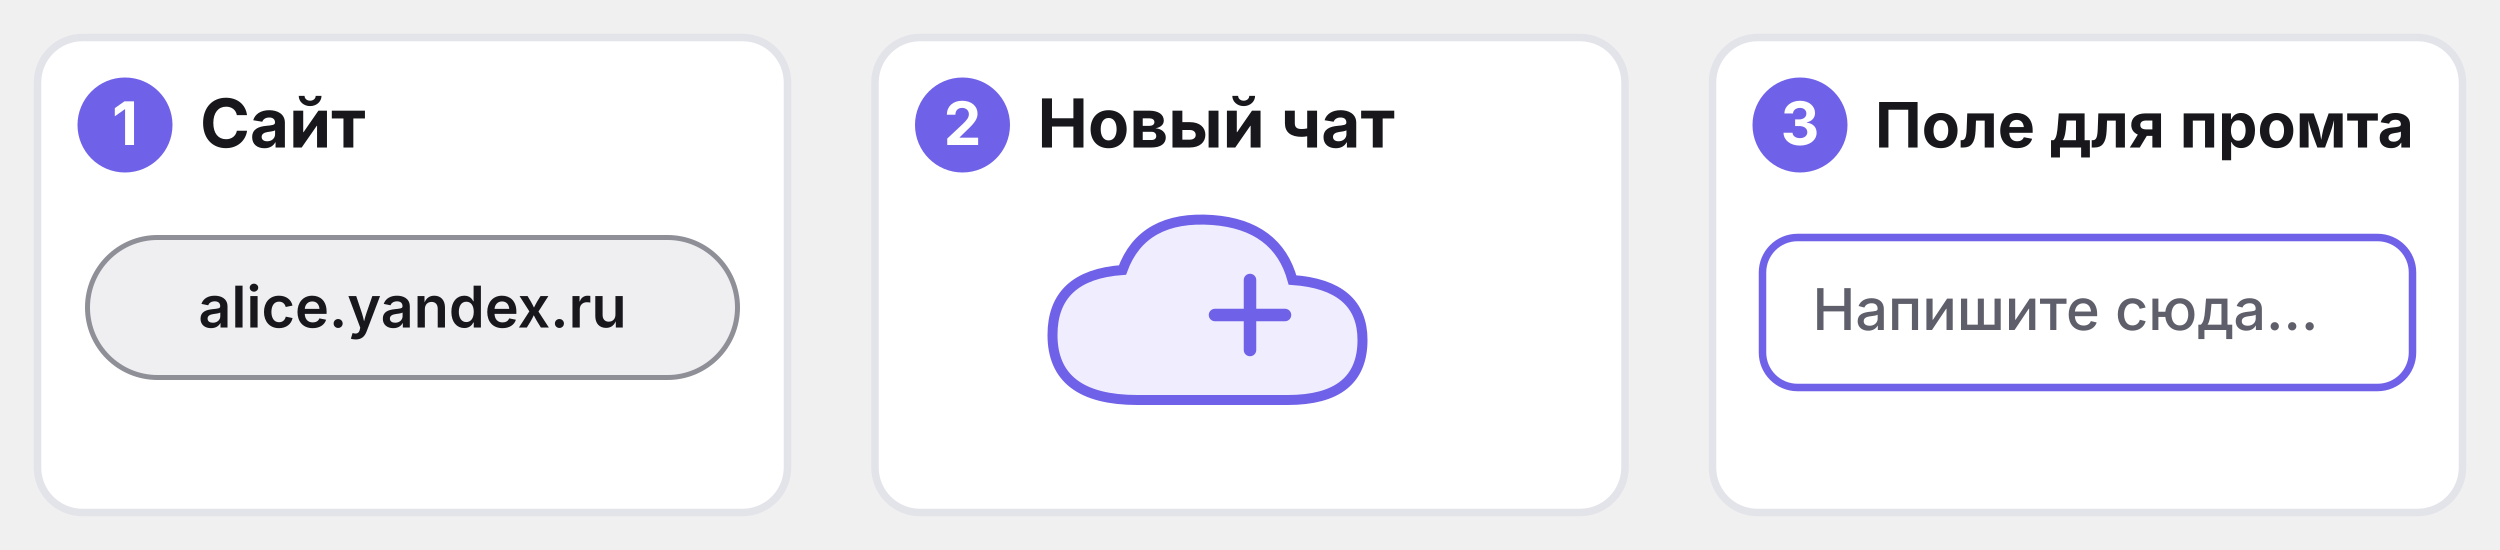
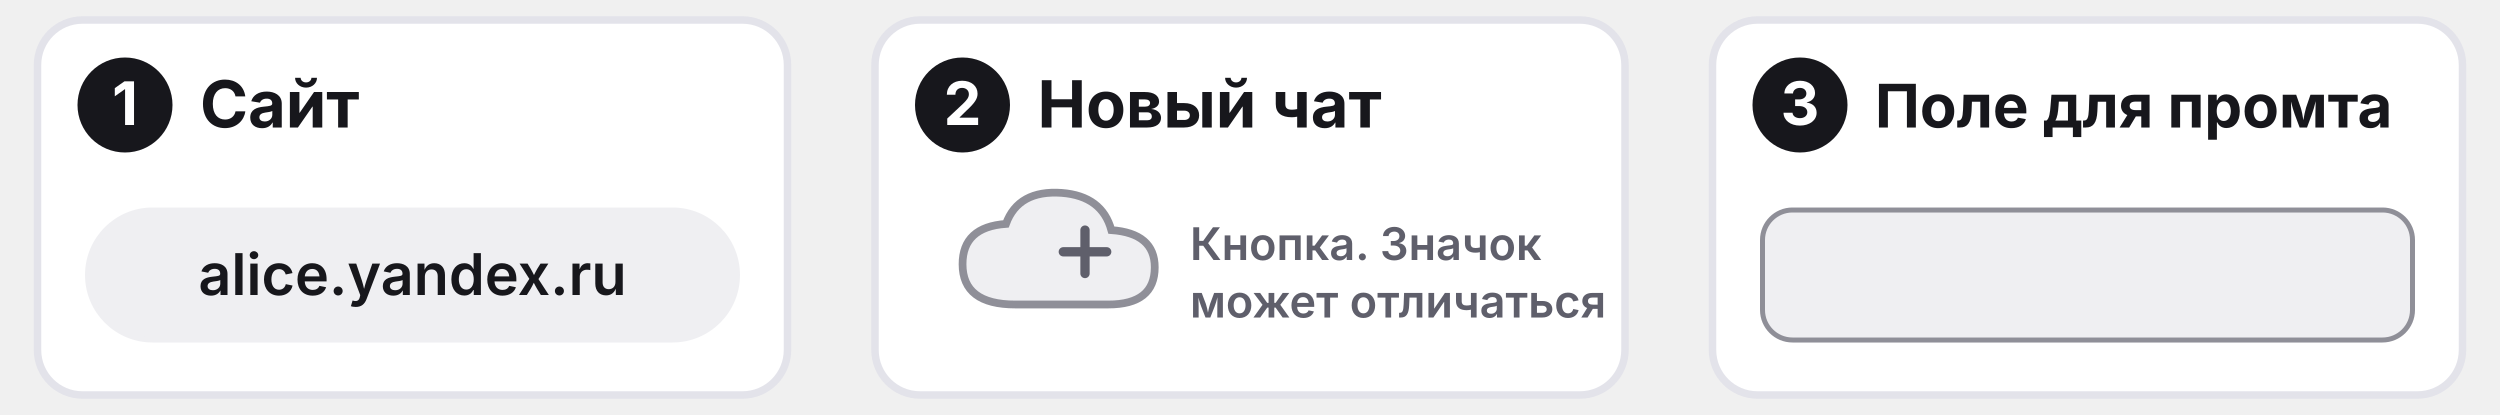
- <svg xmlns="http://www.w3.org/2000/svg" viewBox="0 0 1000 220" role="img" aria-label="Три шага: открыть сайт, начать новый чат, найти поле для промта">
-   <rect x="15" y="15" width="300" height="190" rx="18" fill="#FFFFFF" stroke="#E3E3EA" stroke-width="3" />
-   <circle cx="50" cy="50" r="19" fill="#6F61E8" />
-   <text x="50" y="58" font-family="Inter Tight, Inter, Arial, Helvetica, sans-serif" font-size="24" font-weight="700" fill="#FFFFFF" text-anchor="middle">1</text>
-   <text x="80" y="59" font-family="Inter Tight, Inter, Arial, Helvetica, sans-serif" font-size="27" font-weight="700" fill="#17171C" text-anchor="start">Сайт</text>
-   <rect x="35" y="95" width="260" height="56" rx="28" fill="#EFEFF2" stroke="#8F8F98" stroke-width="2" />
-   <text x="165" y="131" font-family="Inter Tight, Inter, Arial, Helvetica, sans-serif" font-size="23" font-weight="600" fill="#17171C" text-anchor="middle">alice.yandex.ru</text>
-   <rect x="350" y="15" width="300" height="190" rx="18" fill="#FFFFFF" stroke="#E3E3EA" stroke-width="3" />
-   <circle cx="385" cy="50" r="19" fill="#6F61E8" />
-   <text x="385" y="58" font-family="Inter Tight, Inter, Arial, Helvetica, sans-serif" font-size="24" font-weight="700" fill="#FFFFFF" text-anchor="middle">2</text>
-   <text x="415" y="59" font-family="Inter Tight, Inter, Arial, Helvetica, sans-serif" font-size="27" font-weight="700" fill="#17171C" text-anchor="start">Новый чат</text>
-   <path d="M455 160 q-34 0 -34 -26 q0 -24 28 -26 q8 -22 36 -20 q26 2 32 24 q28 2 28 24 q0 24 -30 24 Z" fill="#F0EEFE" stroke="#6F61E8" stroke-width="4" />
-   <path d="M500 112 v28 M486 126 h28" stroke="#6F61E8" stroke-width="5" stroke-linecap="round" />
-   <rect x="685" y="15" width="300" height="190" rx="18" fill="#FFFFFF" stroke="#E3E3EA" stroke-width="3" />
-   <circle cx="720" cy="50" r="19" fill="#6F61E8" />
-   <text x="720" y="58" font-family="Inter Tight, Inter, Arial, Helvetica, sans-serif" font-size="24" font-weight="700" fill="#FFFFFF" text-anchor="middle">3</text>
-   <text x="750" y="59" font-family="Inter Tight, Inter, Arial, Helvetica, sans-serif" font-size="25" font-weight="700" fill="#17171C" text-anchor="start">Поле для промта</text>
-   <rect x="705" y="95" width="260" height="60" rx="14" fill="#FFFFFF" stroke="#6F61E8" stroke-width="3" />
-   <text x="725" y="132" font-family="Inter Tight, Inter, Arial, Helvetica, sans-serif" font-size="23" font-weight="500" fill="#5F5F6B" text-anchor="start">Напишите сюда…</text>
+ <svg xmlns="http://www.w3.org/2000/svg" viewBox="0 0 1000 166" role="img" aria-label="Три шага: открыть сайт, начать новый чат, найти поле для промта">
+   <rect x="15" y="8" width="300" height="150" rx="18" fill="#FFFFFF" stroke="#E3E3EA" stroke-width="3" />
+   <circle cx="50" cy="42" r="19" fill="#17171C" />
+   <text x="50" y="50" font-family="Inter Tight, Inter, Arial, Helvetica, sans-serif" font-size="24" font-weight="700" fill="#FFFFFF" text-anchor="middle">1</text>
+   <text x="80" y="51" font-family="Inter Tight, Inter, Arial, Helvetica, sans-serif" font-size="26" font-weight="700" fill="#17171C" text-anchor="start">Сайт</text>
+   <rect x="35" y="84" width="260" height="52" rx="26" fill="#EFEFF2" stroke="#EFEFF2" stroke-width="2" />
+   <text x="165" y="118" font-family="Inter Tight, Inter, Arial, Helvetica, sans-serif" font-size="23" font-weight="600" fill="#17171C" text-anchor="middle">alice.yandex.ru</text>
+   <rect x="350" y="8" width="300" height="150" rx="18" fill="#FFFFFF" stroke="#E3E3EA" stroke-width="3" />
+   <circle cx="385" cy="42" r="19" fill="#17171C" />
+   <text x="385" y="50" font-family="Inter Tight, Inter, Arial, Helvetica, sans-serif" font-size="24" font-weight="700" fill="#FFFFFF" text-anchor="middle">2</text>
+   <text x="415" y="51" font-family="Inter Tight, Inter, Arial, Helvetica, sans-serif" font-size="26" font-weight="700" fill="#17171C" text-anchor="start">Новый чат</text>
+   <g transform="translate(372 66) scale(.62)">
+     <path d="M55 90 q-34 0 -34 -26 q0 -24 28 -26 q8 -22 36 -20 q26 2 32 24 q28 2 28 24 q0 24 -30 24 Z" fill="#EFEFF2" stroke="#8F8F98" stroke-width="5" />
+     <path d="M100 42 v28 M86 56 h28" stroke="#5F5F6B" stroke-width="6" stroke-linecap="round" />
+   </g>
+   <text x="476" y="104" font-family="Inter Tight, Inter, Arial, Helvetica, sans-serif" font-size="18" font-weight="600" fill="#5F5F6B" text-anchor="start">Кнопка. Значок</text>
+   <text x="476" y="127" font-family="Inter Tight, Inter, Arial, Helvetica, sans-serif" font-size="18" font-weight="600" fill="#5F5F6B" text-anchor="start">может отличаться</text>
+   <rect x="685" y="8" width="300" height="150" rx="18" fill="#FFFFFF" stroke="#E3E3EA" stroke-width="3" />
+   <circle cx="720" cy="42" r="19" fill="#17171C" />
+   <text x="720" y="50" font-family="Inter Tight, Inter, Arial, Helvetica, sans-serif" font-size="24" font-weight="700" fill="#FFFFFF" text-anchor="middle">3</text>
+   <text x="750" y="51" font-family="Inter Tight, Inter, Arial, Helvetica, sans-serif" font-size="24" font-weight="700" fill="#17171C" text-anchor="start">Поле для промта</text>
+   <rect x="705" y="84" width="260" height="52" rx="12" fill="#EFEFF2" stroke="#8F8F98" stroke-width="2" />
</svg>
